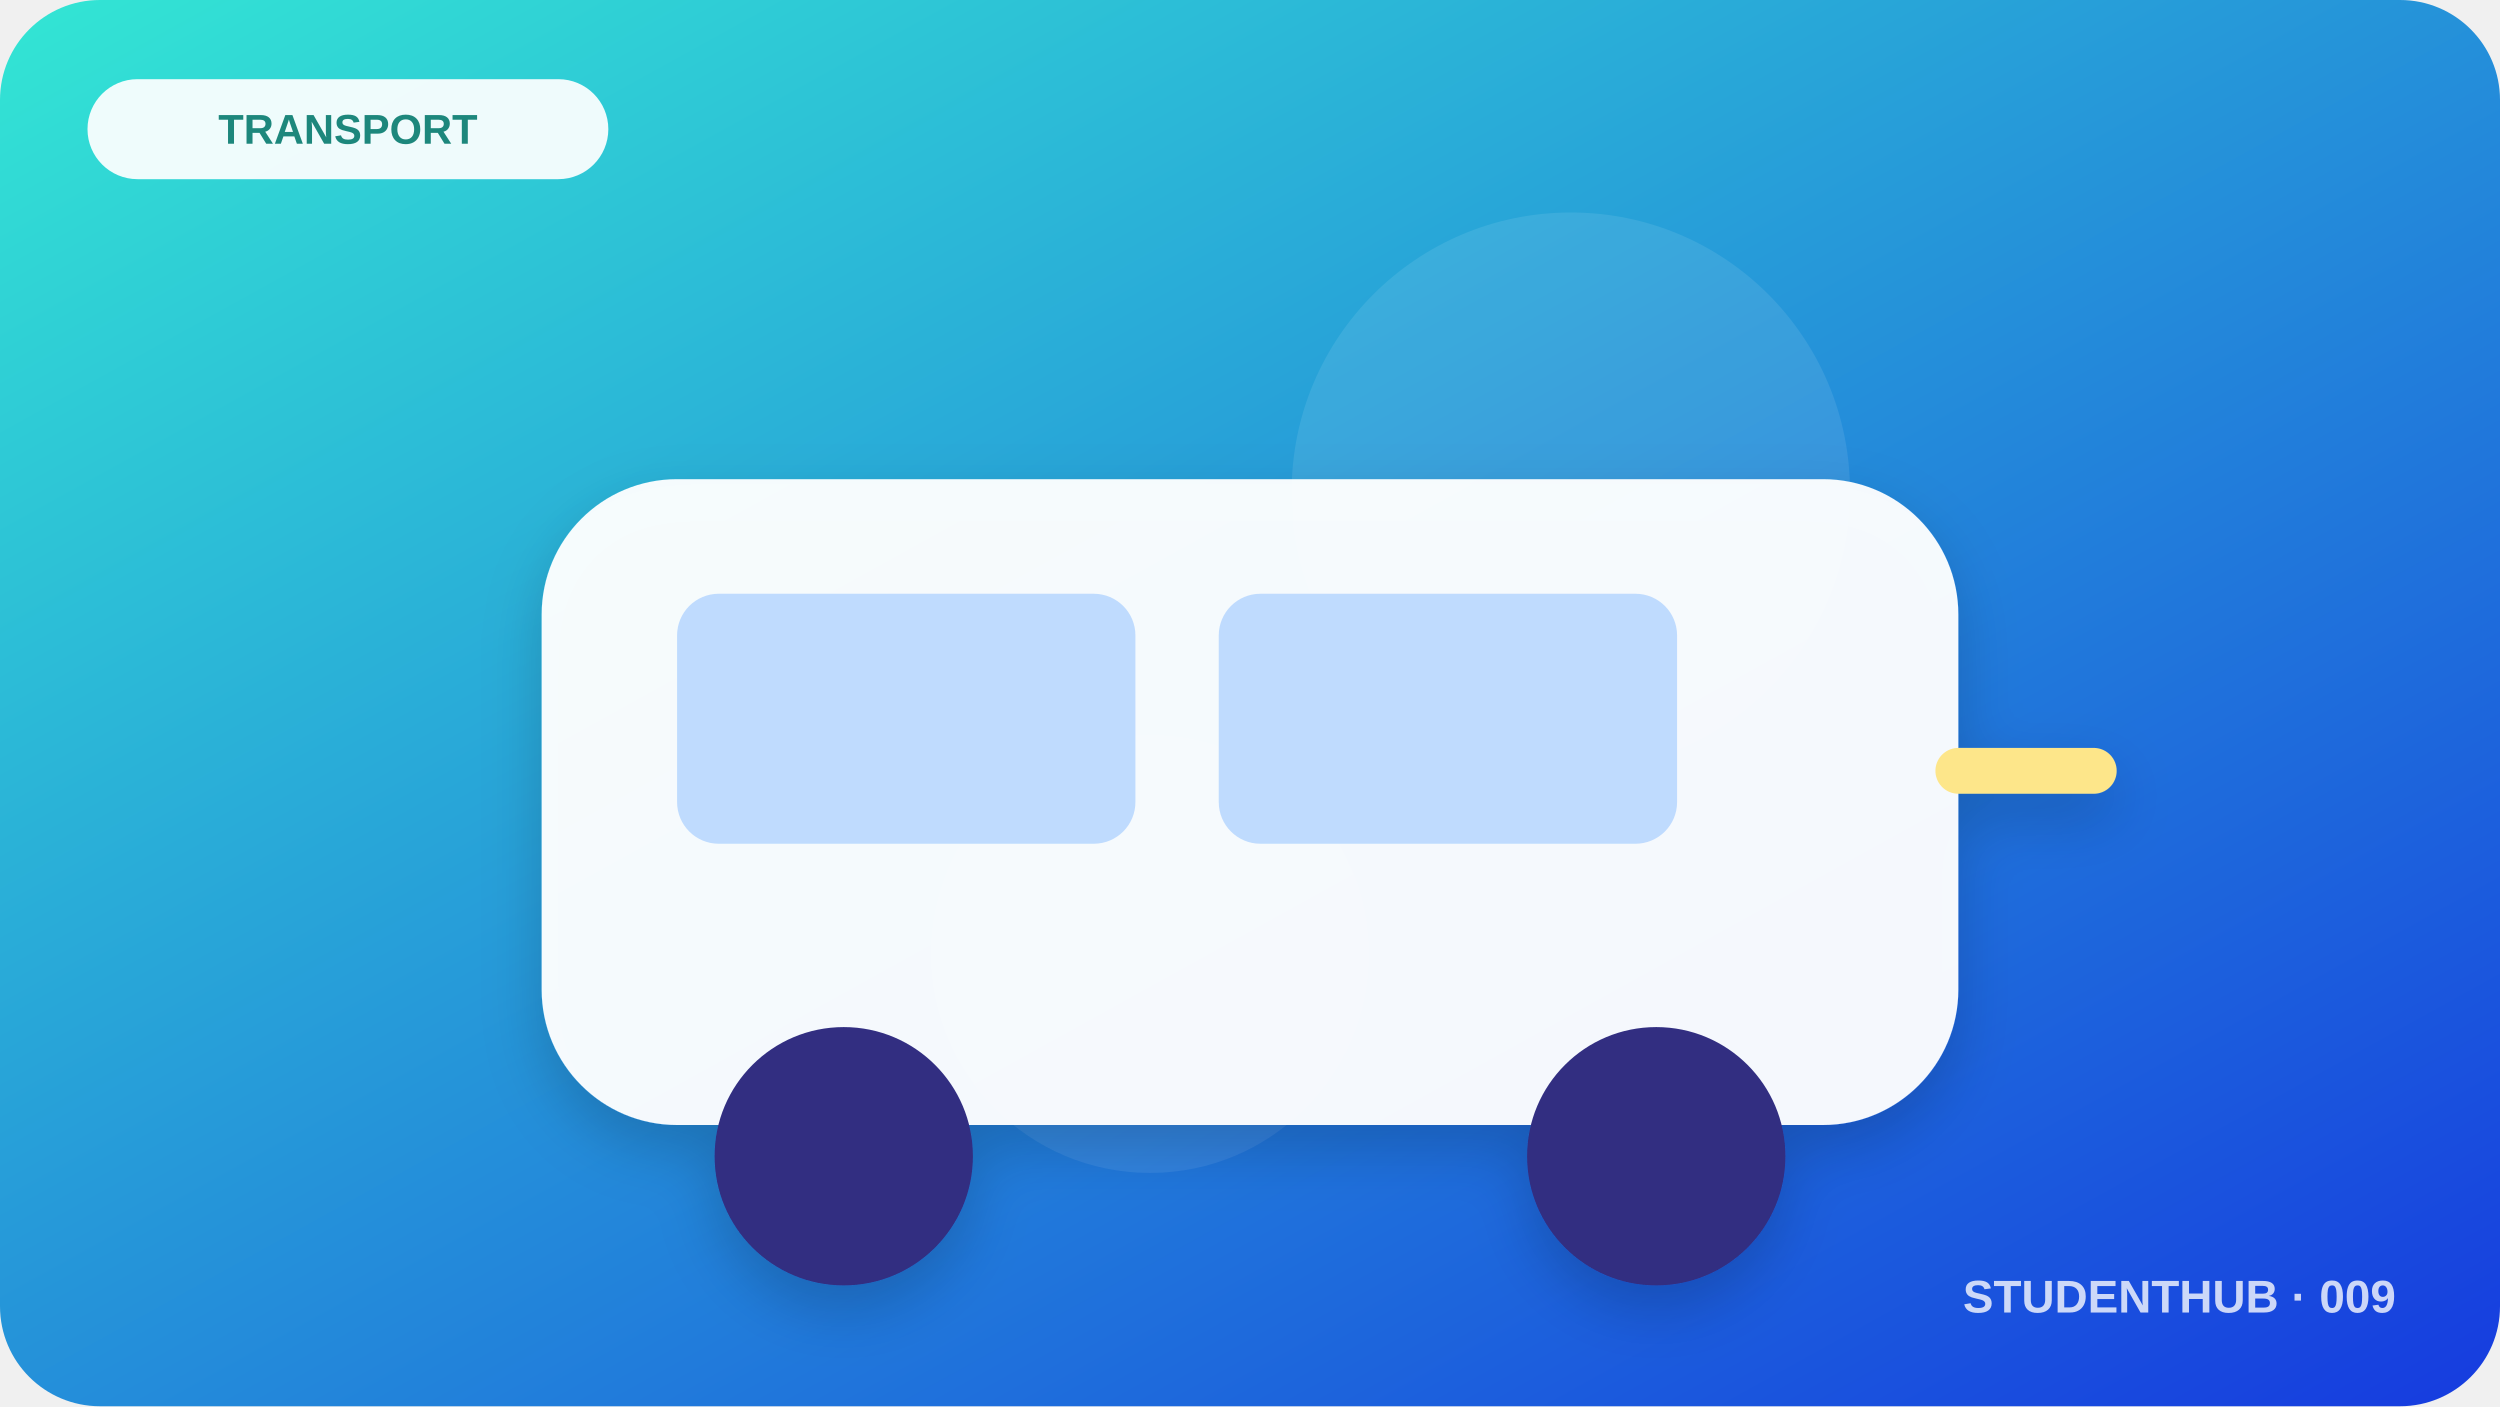
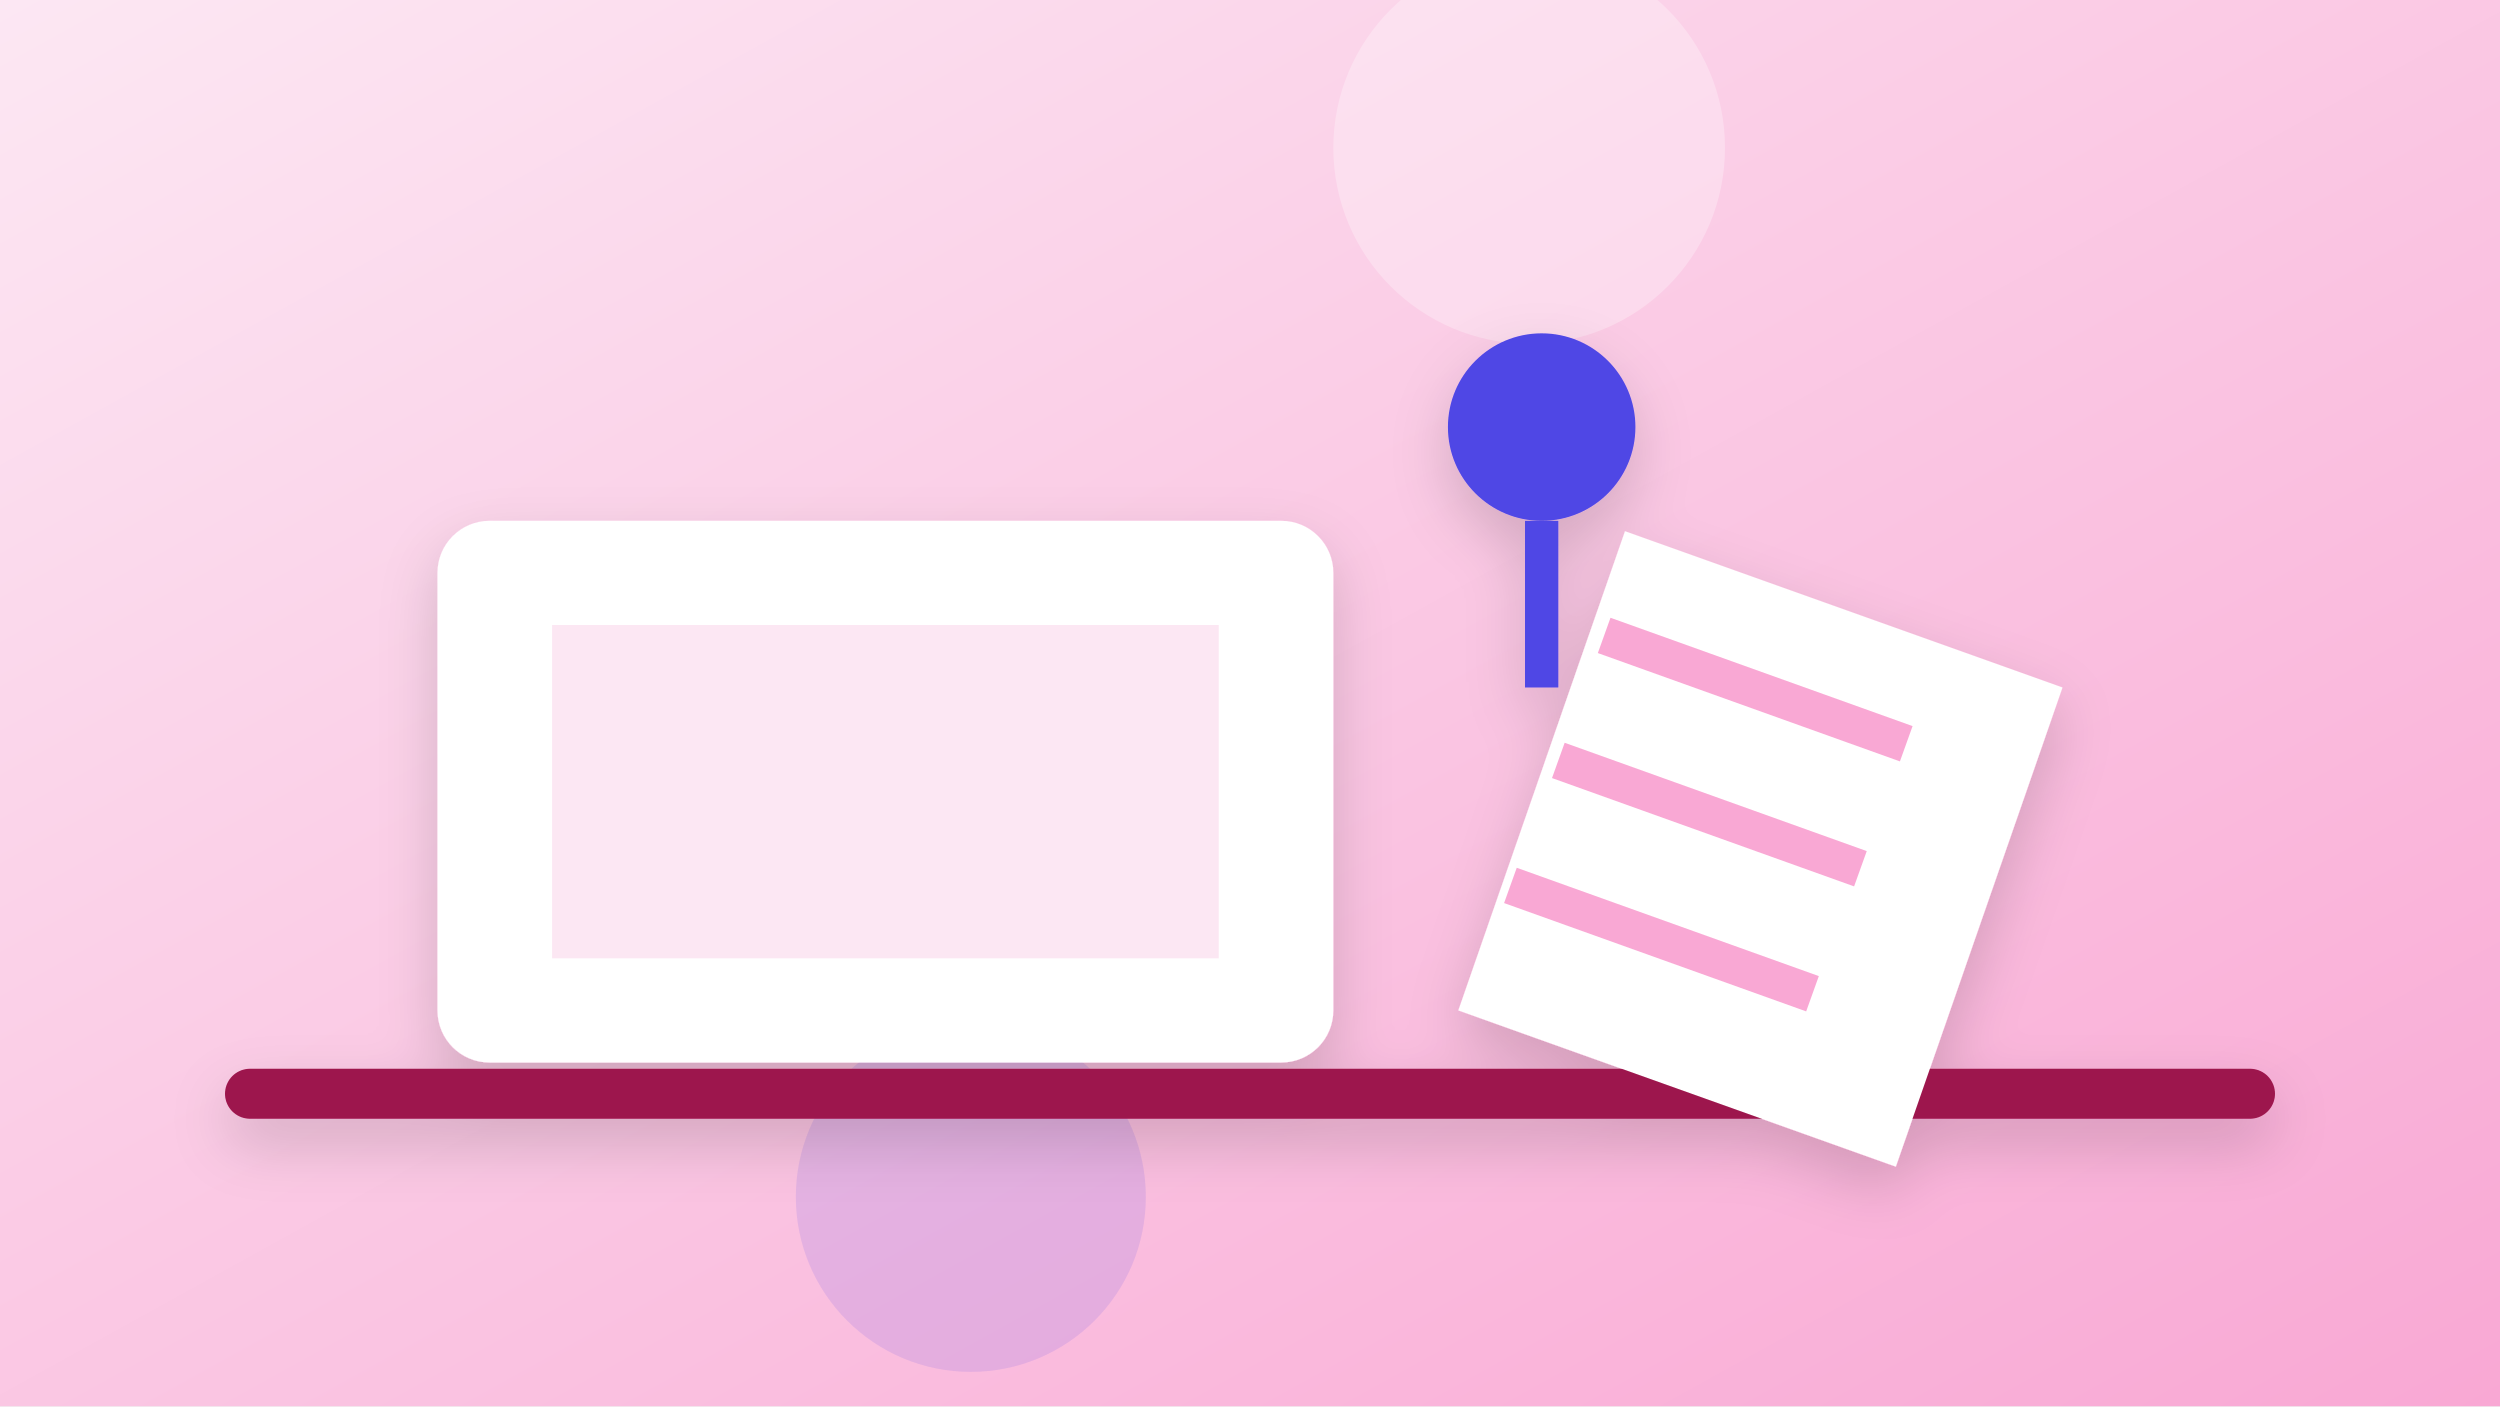
- <svg xmlns="http://www.w3.org/2000/svg" viewBox="0 0 1200 675" role="img" aria-labelledby="title desc">
+ <svg xmlns="http://www.w3.org/2000/svg" viewBox="0 0 1200 675">
  <defs>
-     <linearGradient id="g" x1="0" y1="0" x2="1" y2="1">
-       <stop stop-color="hsl(174 78% 55%)" />
-       <stop offset="1" stop-color="hsl(229 82% 48%)" />
+     <linearGradient id="bg" x1="0" y1="0" x2="1" y2="1">
+       <stop stop-color="#fce7f3" />
+       <stop offset="1" stop-color="#f9a8d4" />
    </linearGradient>
-     <filter id="s">
-       <feDropShadow dx="0" dy="12" stdDeviation="14" flood-opacity=".18" />
+     <filter id="shadow">
+       <feDropShadow dx="0" dy="12" stdDeviation="14" flood-opacity=".16" />
    </filter>
  </defs>
-   <rect width="1200" height="675" rx="48" fill="url(#g)" />
-   <circle cx="754" cy="236" r="134" fill="#fff" opacity=".09" />
-   <circle cx="552" cy="458" r="105" fill="#fff" opacity=".08" />
-   <g filter="url(#s)">
-     <rect x="260" y="230" width="680" height="310" rx="65" fill="#fff" opacity=".95" />
-     <rect x="325" y="285" width="220" height="120" rx="20" fill="#bfdbfe" />
-     <rect x="585" y="285" width="220" height="120" rx="20" fill="#bfdbfe" />
-     <circle cx="405" cy="555" r="62" fill="#312e81" />
-     <circle cx="795" cy="555" r="62" fill="#312e81" />
-     <path d="M940 370h65" stroke="#fde68a" stroke-width="22" stroke-linecap="round" />
+   <rect width="1200" height="675" fill="url(#bg)" />
+   <circle cx="734" cy="71" r="94" fill="#fff" opacity=".28" />
+   <circle cx="466" cy="574.5" r="84" fill="#4f46e5" opacity=".13" />
+   <g filter="url(#shadow)">
+     <path d="M120 525h960" stroke="#9d174d" stroke-width="24" stroke-linecap="round" />
+     <rect x="210" y="250" width="430" height="260" rx="25" fill="#fff" />
+     <path d="M265 300h320v160H265z" fill="#fce7f3" />
+     <path d="M700 485l80-230 210 75-80 230z" fill="#fff" />
+     <path d="M770 305l145 52M748 365l145 52M725 425l145 52" stroke="#f9a8d4" stroke-width="18" />
+     <circle cx="740" cy="205" r="45" fill="#4f46e5" />
+     <path d="M740 250v80" stroke="#4f46e5" stroke-width="16" />
  </g>
-   <rect x="42" y="38" width="250" height="48" rx="24" fill="#fff" opacity=".92" />
-   <text x="167" y="69" text-anchor="middle" font-family="Arial, sans-serif" font-size="20" font-weight="900" fill="hsl(174 65% 32%)">TRANSPORT</text>
-   <text x="1150" y="630" text-anchor="end" font-family="Arial, sans-serif" font-size="22" font-weight="800" fill="#fff" opacity=".78">STUDENTHUB · 009</text>
</svg>
